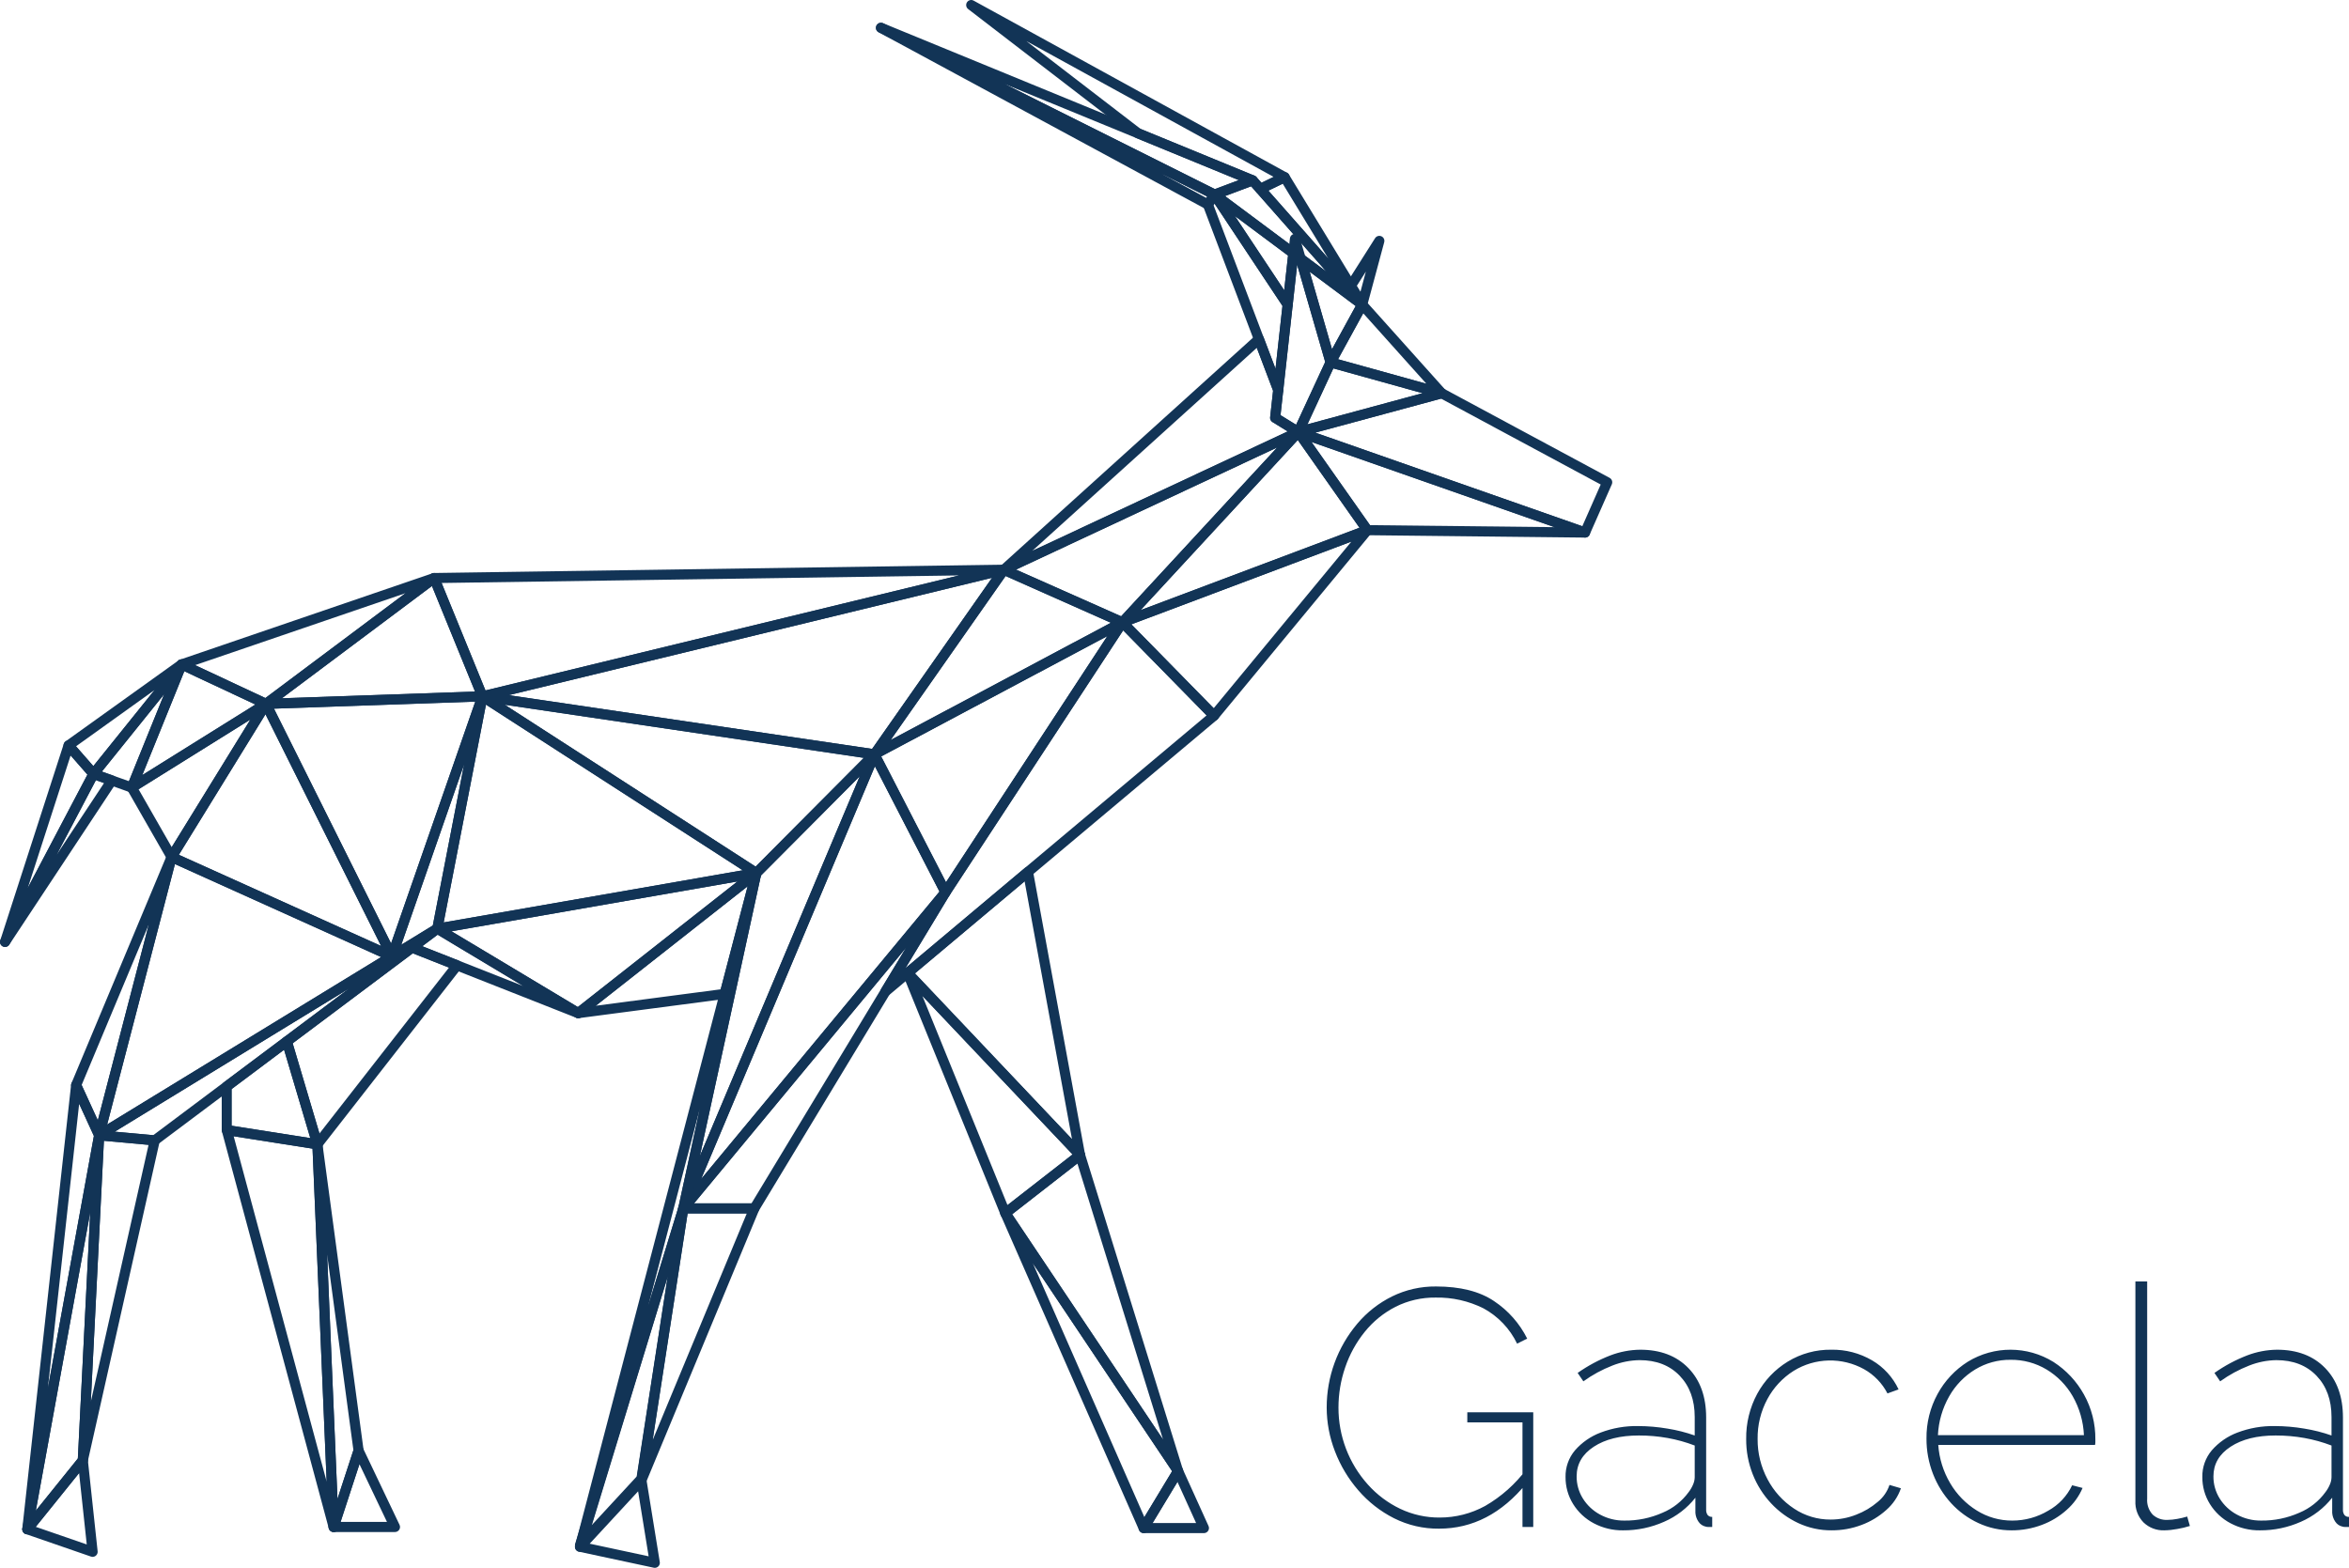
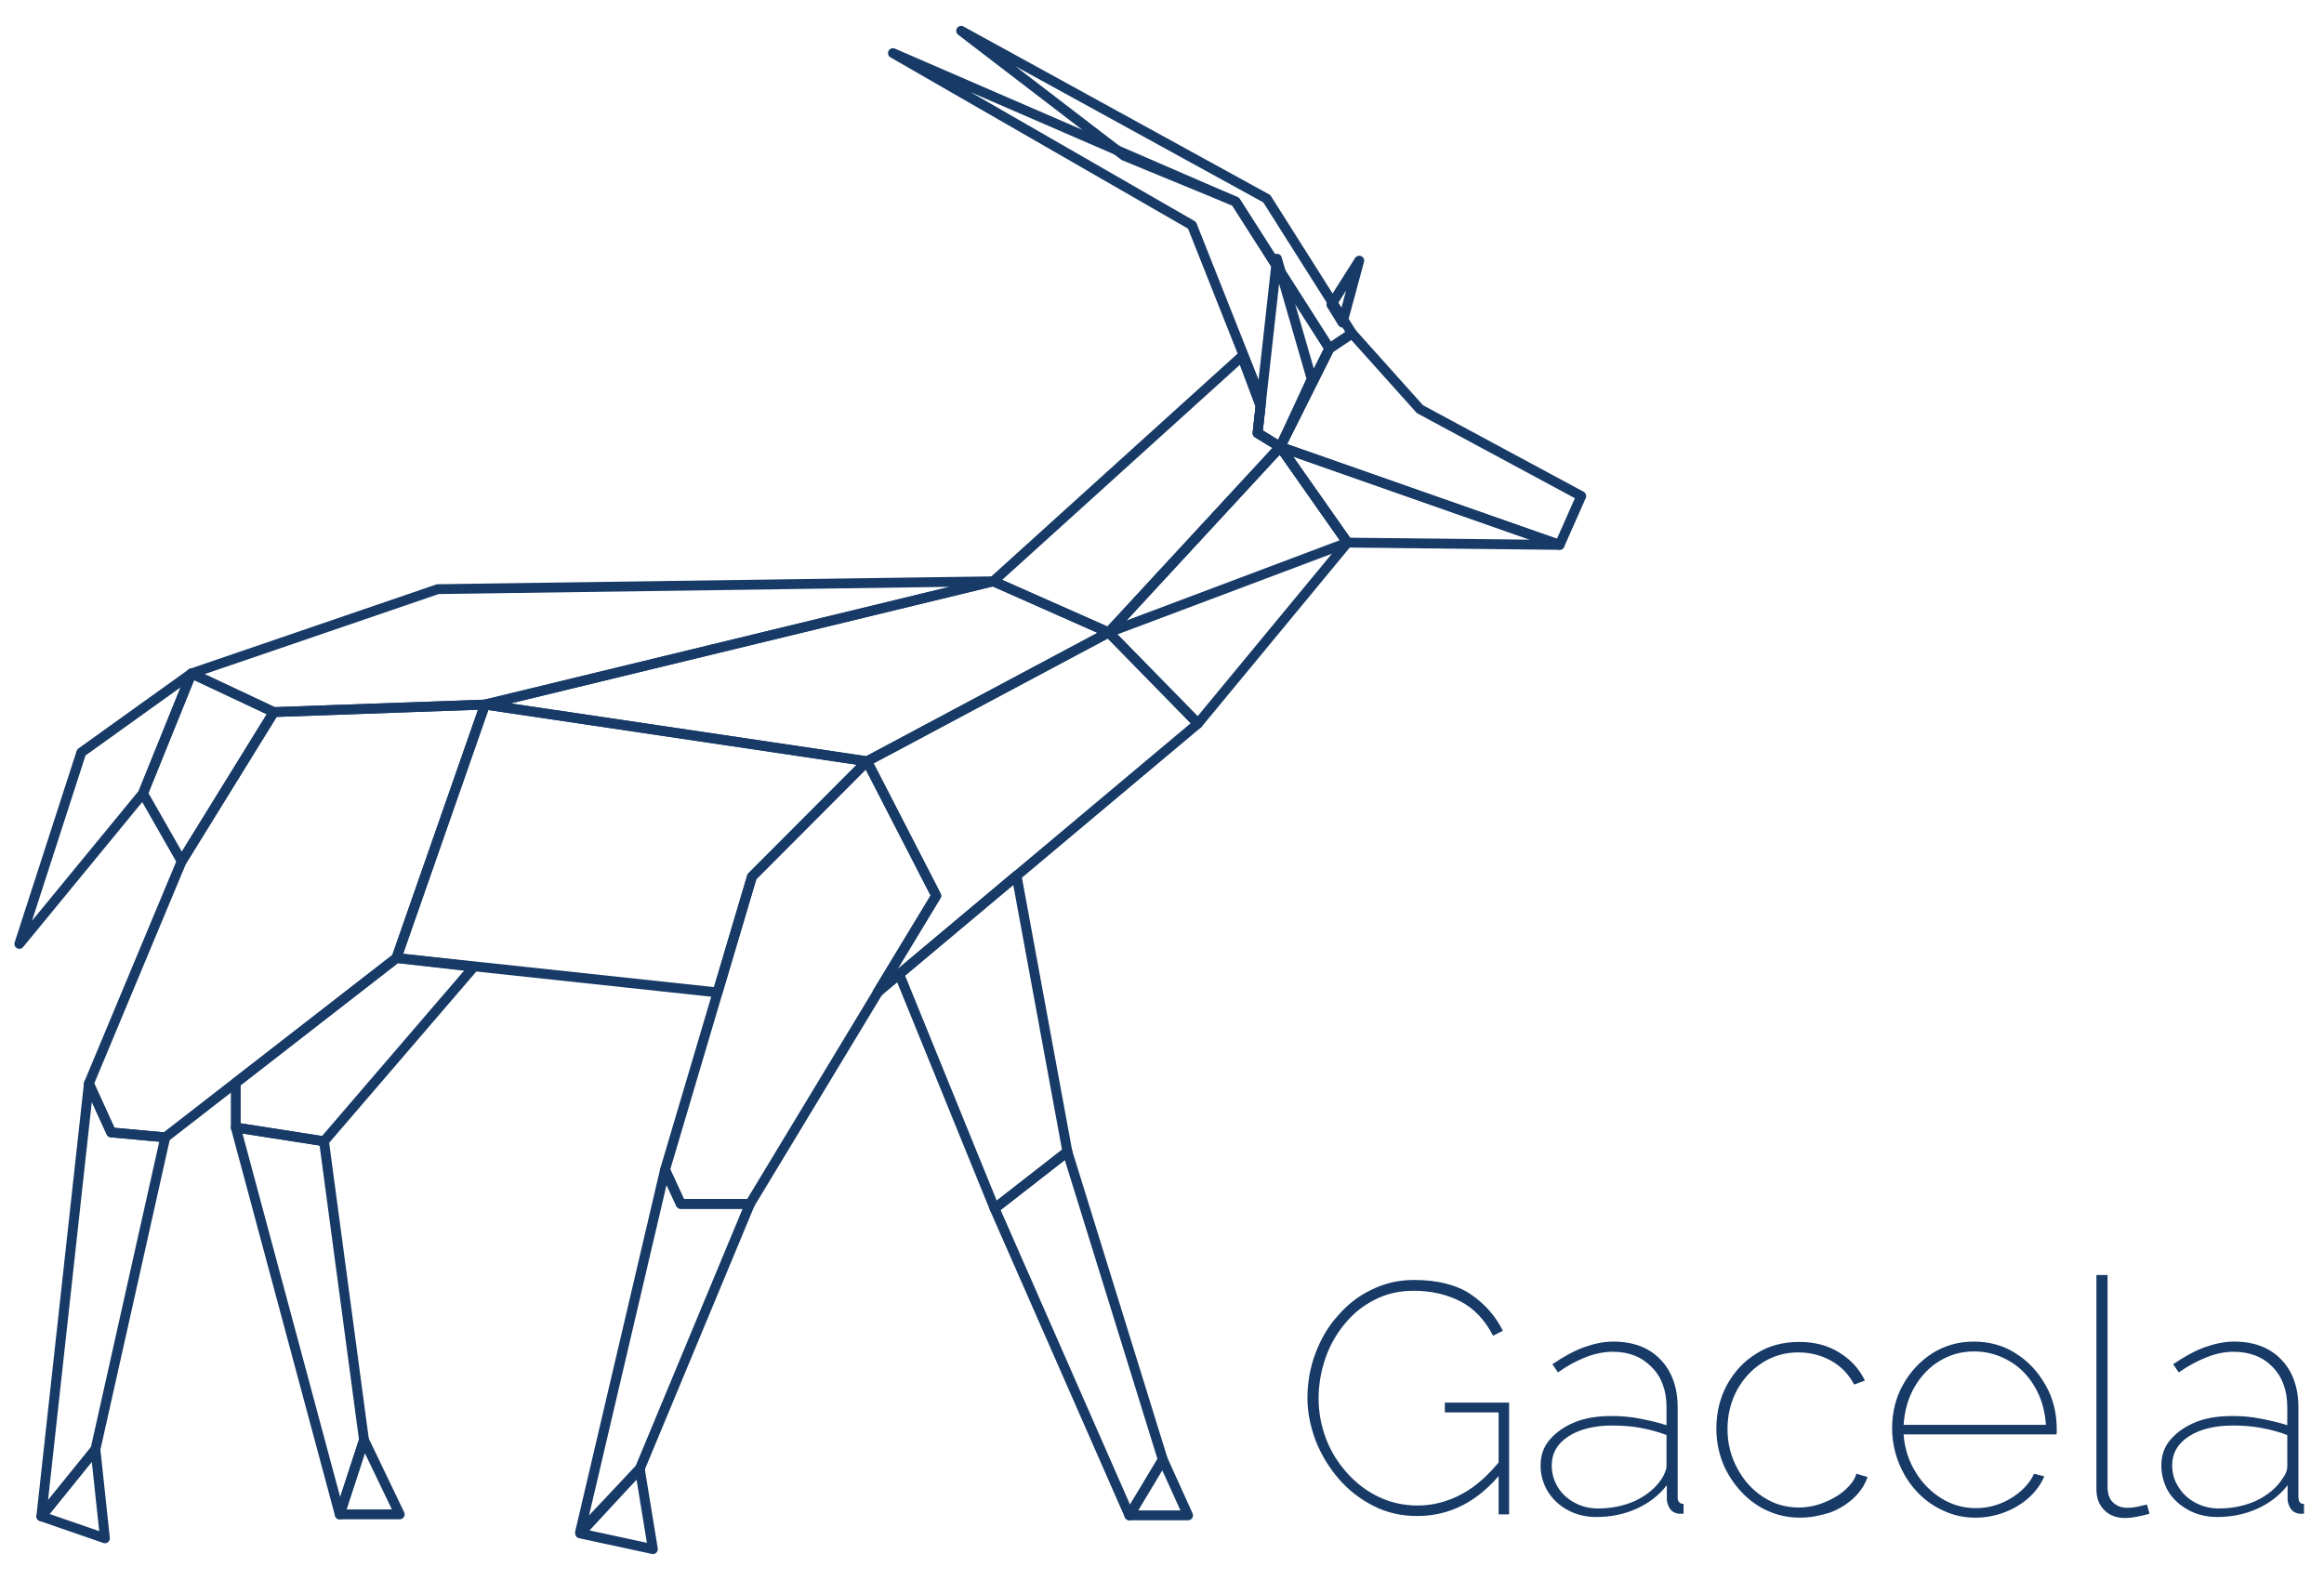
- <svg xmlns="http://www.w3.org/2000/svg" viewBox="0 0 698.275 466.118">
-   <g fill="none" stroke="#123456" stroke-linejoin="round" stroke-width="3">
-     <path d="M288.706 1.5l93.176 51.176-7.266 3.507-2.263-2.565-34.029-13.971L288.706 1.5zM8.118 454.647l16.5-20.471 2.911 27.177-19.411-6.706z" />
-     <path d="M29.471 337.529l-4.853 96.647-16.5 20.471 21.353-117.118z" />
-     <path d="M22.632 322.603l6.839 14.926L8.118 454.647l14.514-132.044z" />
-     <path d="M51 254.794l-21.529 82.735-6.839-14.926L51 254.794z" />
-     <path d="M79.059 209.265l-39.883 24.882L51 254.794l28.059-45.529z" />
-     <path d="M54 197.529l25.059 11.736-39.883 24.882L54 197.529z" />
-     <path d="M27.794 230.088L54 197.529l-14.824 36.618-11.382-4.059z" />
-     <path d="M1.5 280.029l26.294-49.941 5.444 1.941-31.738 48z" />
-     <path d="M20.382 221.618l7.412 8.47L1.5 280.029l18.882-58.411z" />
-     <path d="M54 197.529l-26.206 32.559-7.412-8.47L54 197.529z" />
-     <path d="M129.059 171.853L54 197.529l25.059 11.736 50-37.412z" />
-     <path d="M143.412 207.029l-14.353-35.176-50 37.412 64.353-2.236z" />
-     <path d="M116.501 284.338l26.911-77.309-64.353 2.236 37.442 75.073z" />
-     <path d="M116.501 284.338L51 254.794l28.059-45.529 37.442 75.073z" />
-     <path d="M116.501 284.338l-87.03 53.191L51 254.794l65.501 29.544z" />
-     <path d="M24.618 434.176L46 339.029l-16.529-1.5-4.853 96.647z" />
-     <path d="M29.471 337.529l16.529 1.5 84-62.941-100.529 61.441z" />
-     <path d="M130 276.088l13.412-69.059-26.911 77.309 13.499-8.25z" />
-     <path d="M298.412 169.382l-169.353 2.471 14.353 35.176 155-37.647z" />
-     <path d="M298.412 169.382l-38.471 54.883-116.529-17.236 155-37.647z" />
-     <path d="M259.941 224.265l-35.117 35.294-81.412-52.53 116.529 17.236z" />
-     <path d="M224.824 259.559L130 276.088l13.412-69.059 81.412 52.53z" />
-     <path d="M224.824 259.559l-52.942 41.647L130 276.088l94.824-16.529z" />
-     <path d="M224.824 259.559l-21.706 99.706 56.823-135-35.117 35.294z" />
-     <path d="M224.824 259.559l-52.412 200.294 30.706-100.588 21.706-99.706z" />
-     <path d="M171.882 301.206l43.542-5.725 9.4-35.922-52.942 41.647zm.53 158.647l18.264-19.765 3.971 24.53-22.235-4.765z" />
-     <path d="M172.412 459.412l30.706-100.147-12.442 80.382-18.264 19.765z" />
-     <path d="M190.676 440.088l33.559-80.823h-21.117l-12.442 80.823z" />
-     <path d="M281.059 265.265l-21.118-41-56.823 135 77.941-94z" />
-     <path d="M281.059 265.265l-56.824 94h-21.117l77.941-94z" />
-     <path d="M333.647 185.029l-52.588 80.236-21.118-41 73.706-39.236z" />
-     <path d="M333.647 185.029l-35.235-15.647-38.471 54.883 73.706-39.236z" />
-     <path d="M333.647 185.029l52.294-56.588-87.529 40.941 35.235 15.647zM106.588 431.265l10.824 22.706H99.176l7.412-22.706z" />
-     <path d="M99.176 453.971l-4.823-113.765 12.235 91.059-7.412 22.706z" />
-     <path d="M99.176 453.971l-31.764-118 26.941 4.235 4.823 113.765z" />
-     <path d="M67.412 335.971v-12.985l17.858-13.381 9.083 30.601-26.941-4.235z" />
-     <path d="M94.353 340.206l-9.083-30.601 37.212-27.884 13.398 5.285-41.527 53.2zm245.618 114.088l10.235-16.941 7.676 16.941h-17.911z" />
-     <path d="M339.971 454.294l-41.118-93.618 51.353 76.677-10.235 16.941zm20.911-241.5l-27.235-27.765-52.588 80.236-17.854 29.534 97.677-82.005z" />
-     <path d="M360.882 212.794l45.589-55.176-72.824 27.411 27.235 27.765z" />
-     <path d="M406.471 157.618l-20.53-29.177-52.294 56.588 72.824-27.411zM298.853 360.676L269.8 289.262l51.259 54.12-22.206 17.294z" />
-     <path d="M321.059 343.382l-15.471-84.165-35.788 30.045 51.259 54.12z" />
-     <path d="M321.059 343.382l29.147 93.971-51.353-76.677 22.206-17.294zm85.412-185.764l64.705.706-85.235-29.883 20.53 29.177z" />
-     <path d="M471.176 158.324l6.589-14.942-49.206-26.47-42.618 11.529 85.235 29.883z" />
-     <path d="M395.529 107.735l33.03 9.177-42.618 11.529 9.588-20.706z" />
-     <path d="M395.529 107.735l9.412-17.176 23.618 26.353-33.03-9.177zm-15.56 8.245l-20.91-55.186 2-2.941 21.722 32.706-2.812 25.421z" />
-     <path d="M261.882 8.265l99.177 49.588-2 2.941-97.177-52.529z" />
-     <path d="M361.059 57.853l11.294-4.235L261.882 8.265l99.177 49.588z" />
-     <path d="M372.353 53.618l32.588 36.941-43.882-32.706 11.294-4.235z" />
-     <path d="M384.469 75.301l-23.41-17.448 21.722 32.706 1.688-15.258zm-2.587-22.625l23.059 37.883-30.325-34.376 7.266-3.507zm-83.47 116.706l75.815-68.556 5.742 15.154-.91 8.226 6.882 4.235-87.529 40.941z" />
-     <path d="M385.941 128.441l-6.882-4.235 5.882-53.177 10.588 36.706-9.588 20.706zm24.088-56.823l-5.088 18.941-3.387-5.565 8.475-13.376zM171.882 301.206L130 276.088l-7.518 5.633 49.4 19.485z" />
-     <path d="M404.941 90.559l-9.412 17.176-8.889-30.816 18.301 13.64z" />
+ <svg xmlns="http://www.w3.org/2000/svg" viewBox="0 0 708.7 481.9">
+   <g fill="none" stroke="#173a66" stroke-width="3" stroke-linejoin="round">
+     <path d="M12.6 462.5l16.5-20.4 2.9 27.1zm164.3 5.2l18.2-19.7 4 24.5zM111 439.2l10.9 22.7h-18.3zm233.4 23l10.2-17 7.7 17zm20.9-241.5l45.6-55.2-20.5-29.2-52.3 56.6z" />
+     <path d="M410.9 165.5l-20.5-29.2-52.3 56.6z" />
+     <path d="M410.9 165.5l64.7.7-85.2-29.9z" />
+     <path d="M302.9 177.3l75.8-68.6 5.7 15.2-.9 8.2 6.9 4.2-52.3 56.6z" />
+     <path d="M390.4 136.3l-6.9-4.2 5.9-53.2 10.6 36.7z" />
+     <path d="M414.5 79.5l-5.1 18.9-3.4-5.5zM272.3 16.2l104.5 45.3 28.6 44.8-15 30-6.9-4.2 1.1-10.2-21.1-53.2z" />
+     <path d="M293.1 9.4l93.2 51.2 26 41.1-6.9 4.6-28.6-44.8-34-14z" />
+     <path d="M412.3 101.7l20.7 23.1 49.2 26.5-6.6 14.9-85.2-29.9 15-30zM5.9 287.9l18.9-58.4 33.6-24.1L43.6 242zm49.5-25.2l28.1-45.5 64.4-2.3-27 77.3-70.5 54.7-16.5-1.5-6.8-14.9z" />
+     <path d="M27.1 330.5l6.8 14.9 16.5 1.5-21.3 95.2-16.5 20.4zm117.4-35.6l-23.6-2.7-49 38.1v13.6l26.9 4.2z" />
+     <path d="M71.9 343.9l26.9 4.2 12.2 91.1-7.4 22.7zm105 123.4l18.2-19.3 33.6-80.8h-21.1l-4.8-10.4z" />
+     <path d="M202.8 356.8l26.5-89.4 35.1-35.2 21.1 41-56.8 94h-21.1z" />
+     <path d="M120.9 292.2l97.9 10.5 10.5-35.3 35.1-35.2-116.5-17.3zm204.6 59.1l29.1 93.9-10.2 17-41.1-93.6z" />
+     <path d="M303.3 368.6l-29.1-71.5 35.8-30 15.5 84.2z" />
+     <path d="M365.3 220.7l-97.7 82 17.9-29.5-21.1-41 73.7-39.3z" />
+     <path d="M338.1 192.9l-73.7 39.3-116.5-17.3 155-37.6z" />
+     <path d="M58.4 205.4l75.1-25.7 169.4-2.4-155 37.6-64.4 2.3-25.1-11.8z" />
+     <path d="M58.4 205.4l25.1 11.8-28.1 45.5L43.6 242z" />
  </g>
-   <path d="M427.779 454.471a29.12 29.12 0 0 1-13.4-3.101 34.61 34.61 0 0 1-10.6-8.3 38.77 38.77 0 0 1-6.95-11.6c-1.611-4.145-2.442-8.553-2.45-13a38.58 38.58 0 0 1 9.15-25c2.847-3.359 6.352-6.099 10.3-8.05 4.06-1.988 8.529-2.998 13.05-2.95q10.8 0 17.25 4.35c4.203 2.791 7.599 6.636 9.851 11.15l-3 1.5a23.57 23.57 0 0 0-10-10.5 30.53 30.53 0 0 0-14.2-3.2 25.75 25.75 0 0 0-11.95 2.75c-3.54 1.812-6.658 4.351-9.15 7.45a34.24 34.24 0 0 0-5.8 10.55 36.69 36.69 0 0 0-2 11.95c-.021 8.454 3.097 16.614 8.75 22.899a30.5 30.5 0 0 0 9.601 7.2 26.92 26.92 0 0 0 11.75 2.601 28.06 28.06 0 0 0 13.5-3.45c4.804-2.772 8.99-6.499 12.3-10.95v4.2q-11.002 13.5-26 13.5zm24.8-31.601h-16.4v-3h19.601v34.101h-3.2zm12.8 16.253a11.94 11.94 0 0 1 2.8-7.925 18.98 18.98 0 0 1 7.6-5.283 29.73 29.73 0 0 1 11.2-1.943 52.95 52.95 0 0 1 8.7.75 46.41 46.41 0 0 1 8.1 2.05v-5.5q0-7.598-4.45-12.25-4.45-4.649-11.949-4.65c-2.758.044-5.486.586-8.051 1.601a38.97 38.97 0 0 0-8.649 4.7l-1.7-2.5a44.9 44.9 0 0 1 9.7-5.2c2.842-1.091 5.855-1.667 8.899-1.7q9 0 14.301 5.439 5.298 5.439 5.3 14.72v27.346a2.55 2.55 0 0 0 .45 1.646 1.64 1.64 0 0 0 1.35.549v3h-1.15a2.38 2.38 0 0 1-.75-.101 3.4 3.4 0 0 1-2.199-1.5 5.26 5.26 0 0 1-.9-2.6v-4.5a24.04 24.04 0 0 1-9.3 7.15c-3.839 1.708-7.998 2.577-12.2 2.55-3.029.041-6.021-.679-8.7-2.093a15.95 15.95 0 0 1-6.149-5.73 14.96 14.96 0 0 1-2.25-8.025zm36.6 4.481a10.03 10.03 0 0 0 1.35-2.341 5.65 5.65 0 0 0 .45-2.041v-9.464a44.57 44.57 0 0 0-8.05-2.24c-2.822-.502-5.683-.752-8.55-.747q-8.301 0-13.4 3.338-5.099 3.337-5.1 8.813a12.24 12.24 0 0 0 1.85 6.575 13.57 13.57 0 0 0 5.101 4.781 14.74 14.74 0 0 0 7.25 1.792 27.1 27.1 0 0 0 11.35-2.341 18.25 18.25 0 0 0 7.75-6.126zm42.499 11.367a23.14 23.14 0 0 1-9.9-2.146c-3.054-1.422-5.805-3.422-8.1-5.889-2.343-2.51-4.192-5.44-5.45-8.635a28.01 28.01 0 0 1-1.95-10.481 27.44 27.44 0 0 1 3.301-13.474 25.38 25.38 0 0 1 9.05-9.532 24.18 24.18 0 0 1 12.95-3.544 23.23 23.23 0 0 1 12.1 3.15 19.64 19.64 0 0 1 7.9 8.649l-3.301 1.2a17.44 17.44 0 0 0-6.949-7.2 20.74 20.74 0 0 0-20.95.494 22.51 22.51 0 0 0-7.8 8.383 24.26 24.26 0 0 0-2.9 11.873 24.89 24.89 0 0 0 2.95 11.977 23.55 23.55 0 0 0 7.899 8.731c3.214 2.136 6.992 3.265 10.851 3.242 2.602 0 5.18-.492 7.6-1.45a21.69 21.69 0 0 0 6.4-3.8 10.9 10.9 0 0 0 3.5-5.05l3.399 1a15.11 15.11 0 0 1-4.35 6.45 23.06 23.06 0 0 1-7.35 4.449 24.8 24.8 0 0 1-8.9 1.601zm53.5 0a23.21 23.21 0 0 1-9.851-2.15c-3.066-1.408-5.819-3.414-8.1-5.899a27.72 27.72 0 0 1-5.4-8.7 28.52 28.52 0 0 1-1.95-10.55 26.95 26.95 0 0 1 3.301-13.249 26.02 26.02 0 0 1 8.949-9.563c7.827-4.802 17.692-4.783 25.5.05a27.18 27.18 0 0 1 9.051 9.665 26.82 26.82 0 0 1 3.399 13.403v.797c-.001.269-.034.536-.1.797h-46.601c.278 4.025 1.494 7.929 3.551 11.4a23.56 23.56 0 0 0 7.899 8.1 19.68 19.68 0 0 0 10.55 3 20.7 20.7 0 0 0 10.7-2.95c3.098-1.713 5.581-4.353 7.101-7.55l3.1.8a18.21 18.21 0 0 1-4.7 6.5 23.04 23.04 0 0 1-7.45 4.5 25.2 25.2 0 0 1-8.949 1.601zm-21.9-28.3h43.4c-.179-4.077-1.328-8.053-3.351-11.598-1.87-3.253-4.537-5.977-7.75-7.915a20.36 20.36 0 0 0-10.7-2.888 19.91 19.91 0 0 0-10.55 2.888 22.12 22.12 0 0 0-7.7 7.964 25.8 25.8 0 0 0-3.35 11.549zm58.699-45.7h3.5v64.555c-.143 1.755.455 3.491 1.65 4.784 1.187 1.074 2.751 1.635 4.35 1.561a16.66 16.66 0 0 0 2.95-.3 25.75 25.75 0 0 0 2.95-.7l.8 2.801a27.25 27.25 0 0 1-3.75.899 22.61 22.61 0 0 1-3.85.4c-2.303.089-4.542-.765-6.2-2.366-1.652-1.706-2.521-4.022-2.4-6.394zm19.899 58.152a11.94 11.94 0 0 1 2.8-7.925 18.99 18.99 0 0 1 7.601-5.283 29.72 29.72 0 0 1 11.199-1.943 52.92 52.92 0 0 1 8.701.75 46.43 46.43 0 0 1 8.1 2.05v-5.5q0-7.598-4.449-12.25-4.453-4.649-11.951-4.65a22.89 22.89 0 0 0-8.049 1.601c-3.071 1.194-5.978 2.774-8.651 4.7l-1.7-2.5c3.008-2.125 6.266-3.871 9.701-5.2a25.61 25.61 0 0 1 8.9-1.7q9 0 14.299 5.439 5.3 5.439 5.301 14.72v27.346a2.56 2.56 0 0 0 .449 1.646c.34.383.839.586 1.35.549v3h-1.148a2.35 2.35 0 0 1-.75-.101 3.4 3.4 0 0 1-2.201-1.5 5.29 5.29 0 0 1-.9-2.6v-4.5a24.03 24.03 0 0 1-9.299 7.15 29.55 29.55 0 0 1-12.201 2.55 18.11 18.11 0 0 1-8.699-2.093 15.94 15.94 0 0 1-6.15-5.73 14.96 14.96 0 0 1-2.25-8.025zm36.6 4.481a10.04 10.04 0 0 0 1.352-2.341 5.69 5.69 0 0 0 .449-2.041v-9.464a44.6 44.6 0 0 0-8.051-2.24 48.33 48.33 0 0 0-8.549-.747q-8.303 0-13.4 3.338-5.101 3.337-5.101 8.813a12.24 12.24 0 0 0 1.851 6.575 13.57 13.57 0 0 0 5.1 4.781 14.76 14.76 0 0 0 7.25 1.792 27.1 27.1 0 0 0 11.35-2.341 18.24 18.24 0 0 0 7.75-6.126z" fill="#123456" />
+   <path d="M432.2 462.4c-4.9 0-9.3-1-13.4-3.1s-7.6-4.8-10.6-8.3a40.37 40.37 0 0 1-7-11.6c-1.6-4.3-2.5-8.6-2.5-13 0-4.7.8-9.2 2.4-13.5s3.8-8.2 6.8-11.5c2.9-3.4 6.3-6.1 10.3-8 4-2 8.3-3 13-3 7.2 0 13 1.5 17.2 4.3 4.3 2.9 7.6 6.6 9.9 11.2l-3 1.5c-2.5-4.9-5.9-8.4-10-10.5s-8.9-3.2-14.2-3.2c-4.4 0-8.4.9-12 2.8-3.6 1.8-6.6 4.3-9.2 7.5-2.5 3.1-4.5 6.6-5.8 10.5s-2 7.9-2 12a34.54 34.54 0 0 0 2.3 12.4c1.5 3.9 3.7 7.4 6.5 10.5s6 5.5 9.6 7.2 7.5 2.6 11.8 2.6c4.7 0 9.2-1.2 13.5-3.5s8.4-6 12.3-11v4.2c-7.2 9-15.9 13.5-25.9 13.5zm24.8-31.6h-16.4v-3h19.6v34.1H457v-31.1zm12.8 16.2c0-3.1.9-5.7 2.8-7.9s4.4-4 7.6-5.3 6.9-1.9 11.2-1.9c2.8 0 5.7.2 8.7.8s5.7 1.2 8.1 2v-5.5c0-5.1-1.5-9.2-4.5-12.2-3-3.1-6.9-4.7-11.9-4.7-2.5 0-5.2.5-8.1 1.6a38.68 38.68 0 0 0-8.6 4.7l-1.7-2.5c3.4-2.3 6.6-4.1 9.7-5.2s6-1.7 8.9-1.7c6 0 10.8 1.8 14.3 5.4s5.3 8.5 5.3 14.7v27.3c0 .7.1 1.3.5 1.6.3.4.8.5 1.3.5v3h-1.2c-.3 0-.5 0-.8-.1-.9-.2-1.7-.7-2.2-1.5a6.22 6.22 0 0 1-.9-2.6V453c-2.4 3.1-5.5 5.5-9.3 7.2s-7.9 2.5-12.2 2.5c-3.2 0-6.1-.7-8.7-2.1s-4.6-3.3-6.1-5.7c-1.4-2.3-2.2-5-2.2-7.9zm36.6 4.5c.6-.8 1-1.6 1.3-2.3.3-.8.5-1.4.5-2v-9.5c-2.6-1-5.3-1.7-8-2.2-2.8-.5-5.6-.7-8.5-.7-5.5 0-10 1.1-13.4 3.3s-5.1 5.2-5.1 8.8c0 2.4.6 4.6 1.8 6.6s2.9 3.6 5.1 4.8 4.6 1.8 7.2 1.8c4.1 0 7.9-.8 11.3-2.3 3.5-1.7 6.1-3.8 7.8-6.3zm42.5 11.4c-3.5 0-6.8-.7-9.9-2.1s-5.8-3.4-8.1-5.9-4.2-5.4-5.5-8.6a28.42 28.42 0 0 1-2-10.5c0-5 1.1-9.5 3.3-13.5s5.2-7.2 9-9.5c3.8-2.4 8.1-3.5 13-3.5 4.5 0 8.6 1 12.1 3.2 3.5 2.1 6.2 5 7.9 8.6l-3.3 1.2c-1.6-3.1-3.9-5.5-6.9-7.2s-6.4-2.6-10.1-2.6c-4 0-7.6 1-10.9 3.1s-5.9 4.9-7.8 8.4-2.9 7.5-2.9 11.9c0 4.3 1 8.3 3 12s4.6 6.6 7.9 8.7c3.3 2.2 6.9 3.2 10.9 3.2 2.6 0 5.1-.5 7.6-1.5s4.6-2.2 6.4-3.8 3-3.2 3.5-5l3.4 1c-.8 2.4-2.2 4.5-4.3 6.5-2.1 1.9-4.5 3.4-7.3 4.4-2.9.9-5.8 1.5-9 1.5zm53.5 0c-3.5 0-6.8-.7-9.9-2.2-3.1-1.4-5.8-3.4-8.1-5.9s-4.1-5.4-5.4-8.7a28.42 28.42 0 0 1-2-10.5c0-4.8 1.1-9.3 3.3-13.2 2.2-4 5.2-7.2 8.9-9.6 3.8-2.4 8-3.6 12.7-3.6 4.8 0 9.1 1.2 12.8 3.6 3.8 2.4 6.8 5.6 9.1 9.7 2.3 4 3.4 8.5 3.4 13.4v.8c0 .3 0 .5-.1.8h-46.6c.3 4.2 1.5 8 3.6 11.4 2 3.4 4.7 6.1 7.9 8.1s6.8 3 10.5 3a20.36 20.36 0 0 0 10.7-3c3.3-2 5.7-4.5 7.1-7.5l3.1.8c-1 2.4-2.6 4.6-4.7 6.5s-4.6 3.4-7.5 4.5c-2.7 1-5.6 1.6-8.8 1.6zm-21.9-28.3h43.4c-.3-4.4-1.4-8.2-3.4-11.6s-4.5-6-7.8-7.9-6.8-2.9-10.7-2.9-7.4 1-10.5 2.9c-3.2 1.9-5.7 4.6-7.7 8-1.9 3.3-3 7.1-3.3 11.5zm58.7-45.7h3.5v64.6c0 2.1.5 3.7 1.7 4.8 1.1 1 2.5 1.6 4.3 1.6.9 0 1.9-.1 3-.3l3-.7.8 2.8c-1 .3-2.2.6-3.8.9-1.5.3-2.8.4-3.8.4-2.5 0-4.6-.8-6.2-2.4s-2.4-3.7-2.4-6.4v-65.3zm19.9 58.1c0-3.1.9-5.7 2.8-7.9s4.4-4 7.6-5.3 6.9-1.9 11.2-1.9c2.8 0 5.7.2 8.7.8s5.7 1.2 8.1 2v-5.5c0-5.1-1.5-9.2-4.4-12.2-3-3.1-7-4.7-12-4.7-2.5 0-5.2.5-8 1.6s-5.7 2.6-8.7 4.7l-1.7-2.5c3.4-2.3 6.6-4.1 9.7-5.2s6-1.7 8.9-1.7c6 0 10.8 1.8 14.3 5.4s5.3 8.5 5.3 14.7v27.3c0 .7.2 1.3.4 1.6.3.4.8.5 1.3.5v3h-1.1c-.3 0-.6 0-.8-.1-.9-.2-1.7-.7-2.2-1.5a6.22 6.22 0 0 1-.9-2.6V453c-2.4 3.1-5.5 5.5-9.3 7.2s-7.9 2.5-12.2 2.5c-3.2 0-6.1-.7-8.7-2.1s-4.7-3.3-6.2-5.7c-1.3-2.3-2.1-5-2.1-7.9zm36.6 4.5c.6-.8 1.1-1.6 1.4-2.3.3-.8.4-1.4.4-2v-9.5c-2.6-1-5.3-1.7-8.1-2.2s-5.6-.7-8.5-.7c-5.5 0-10 1.1-13.4 3.3s-5.1 5.2-5.1 8.8c0 2.4.6 4.6 1.9 6.6 1.2 2 2.9 3.6 5.1 4.8s4.6 1.8 7.2 1.8c4.1 0 7.9-.8 11.3-2.3 3.5-1.7 6.1-3.8 7.8-6.3z" fill="#173a66" />
</svg>
